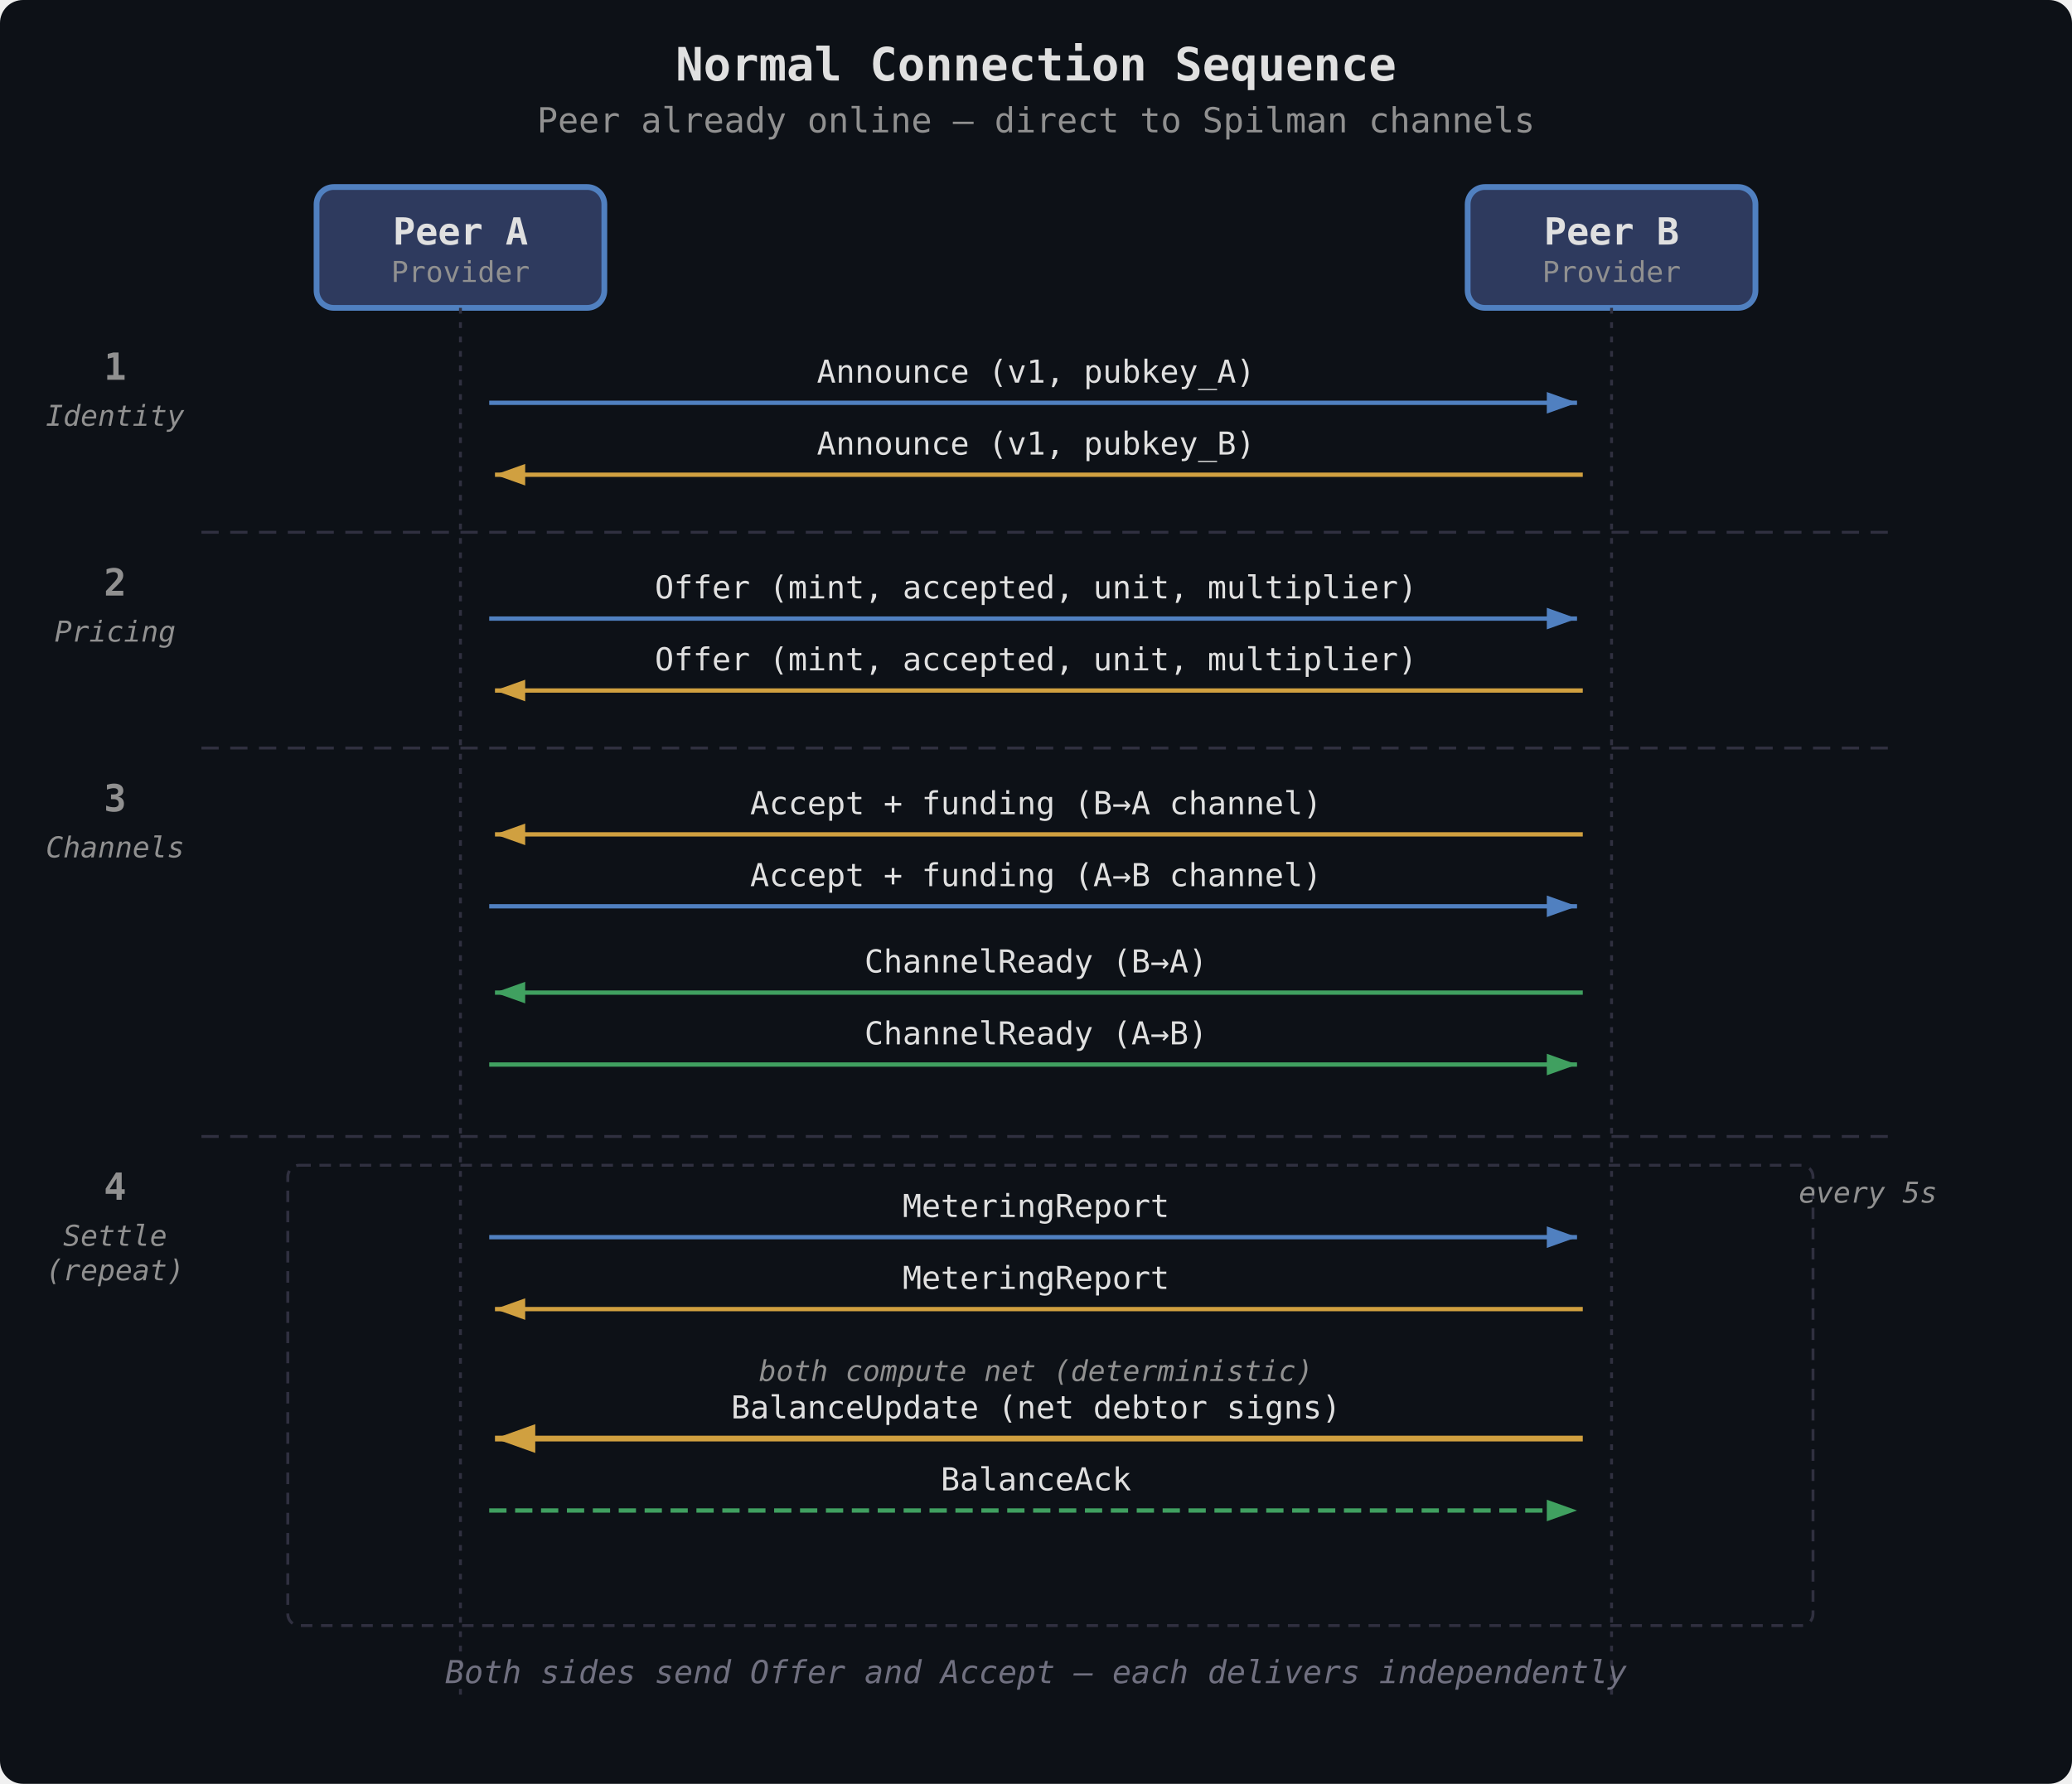
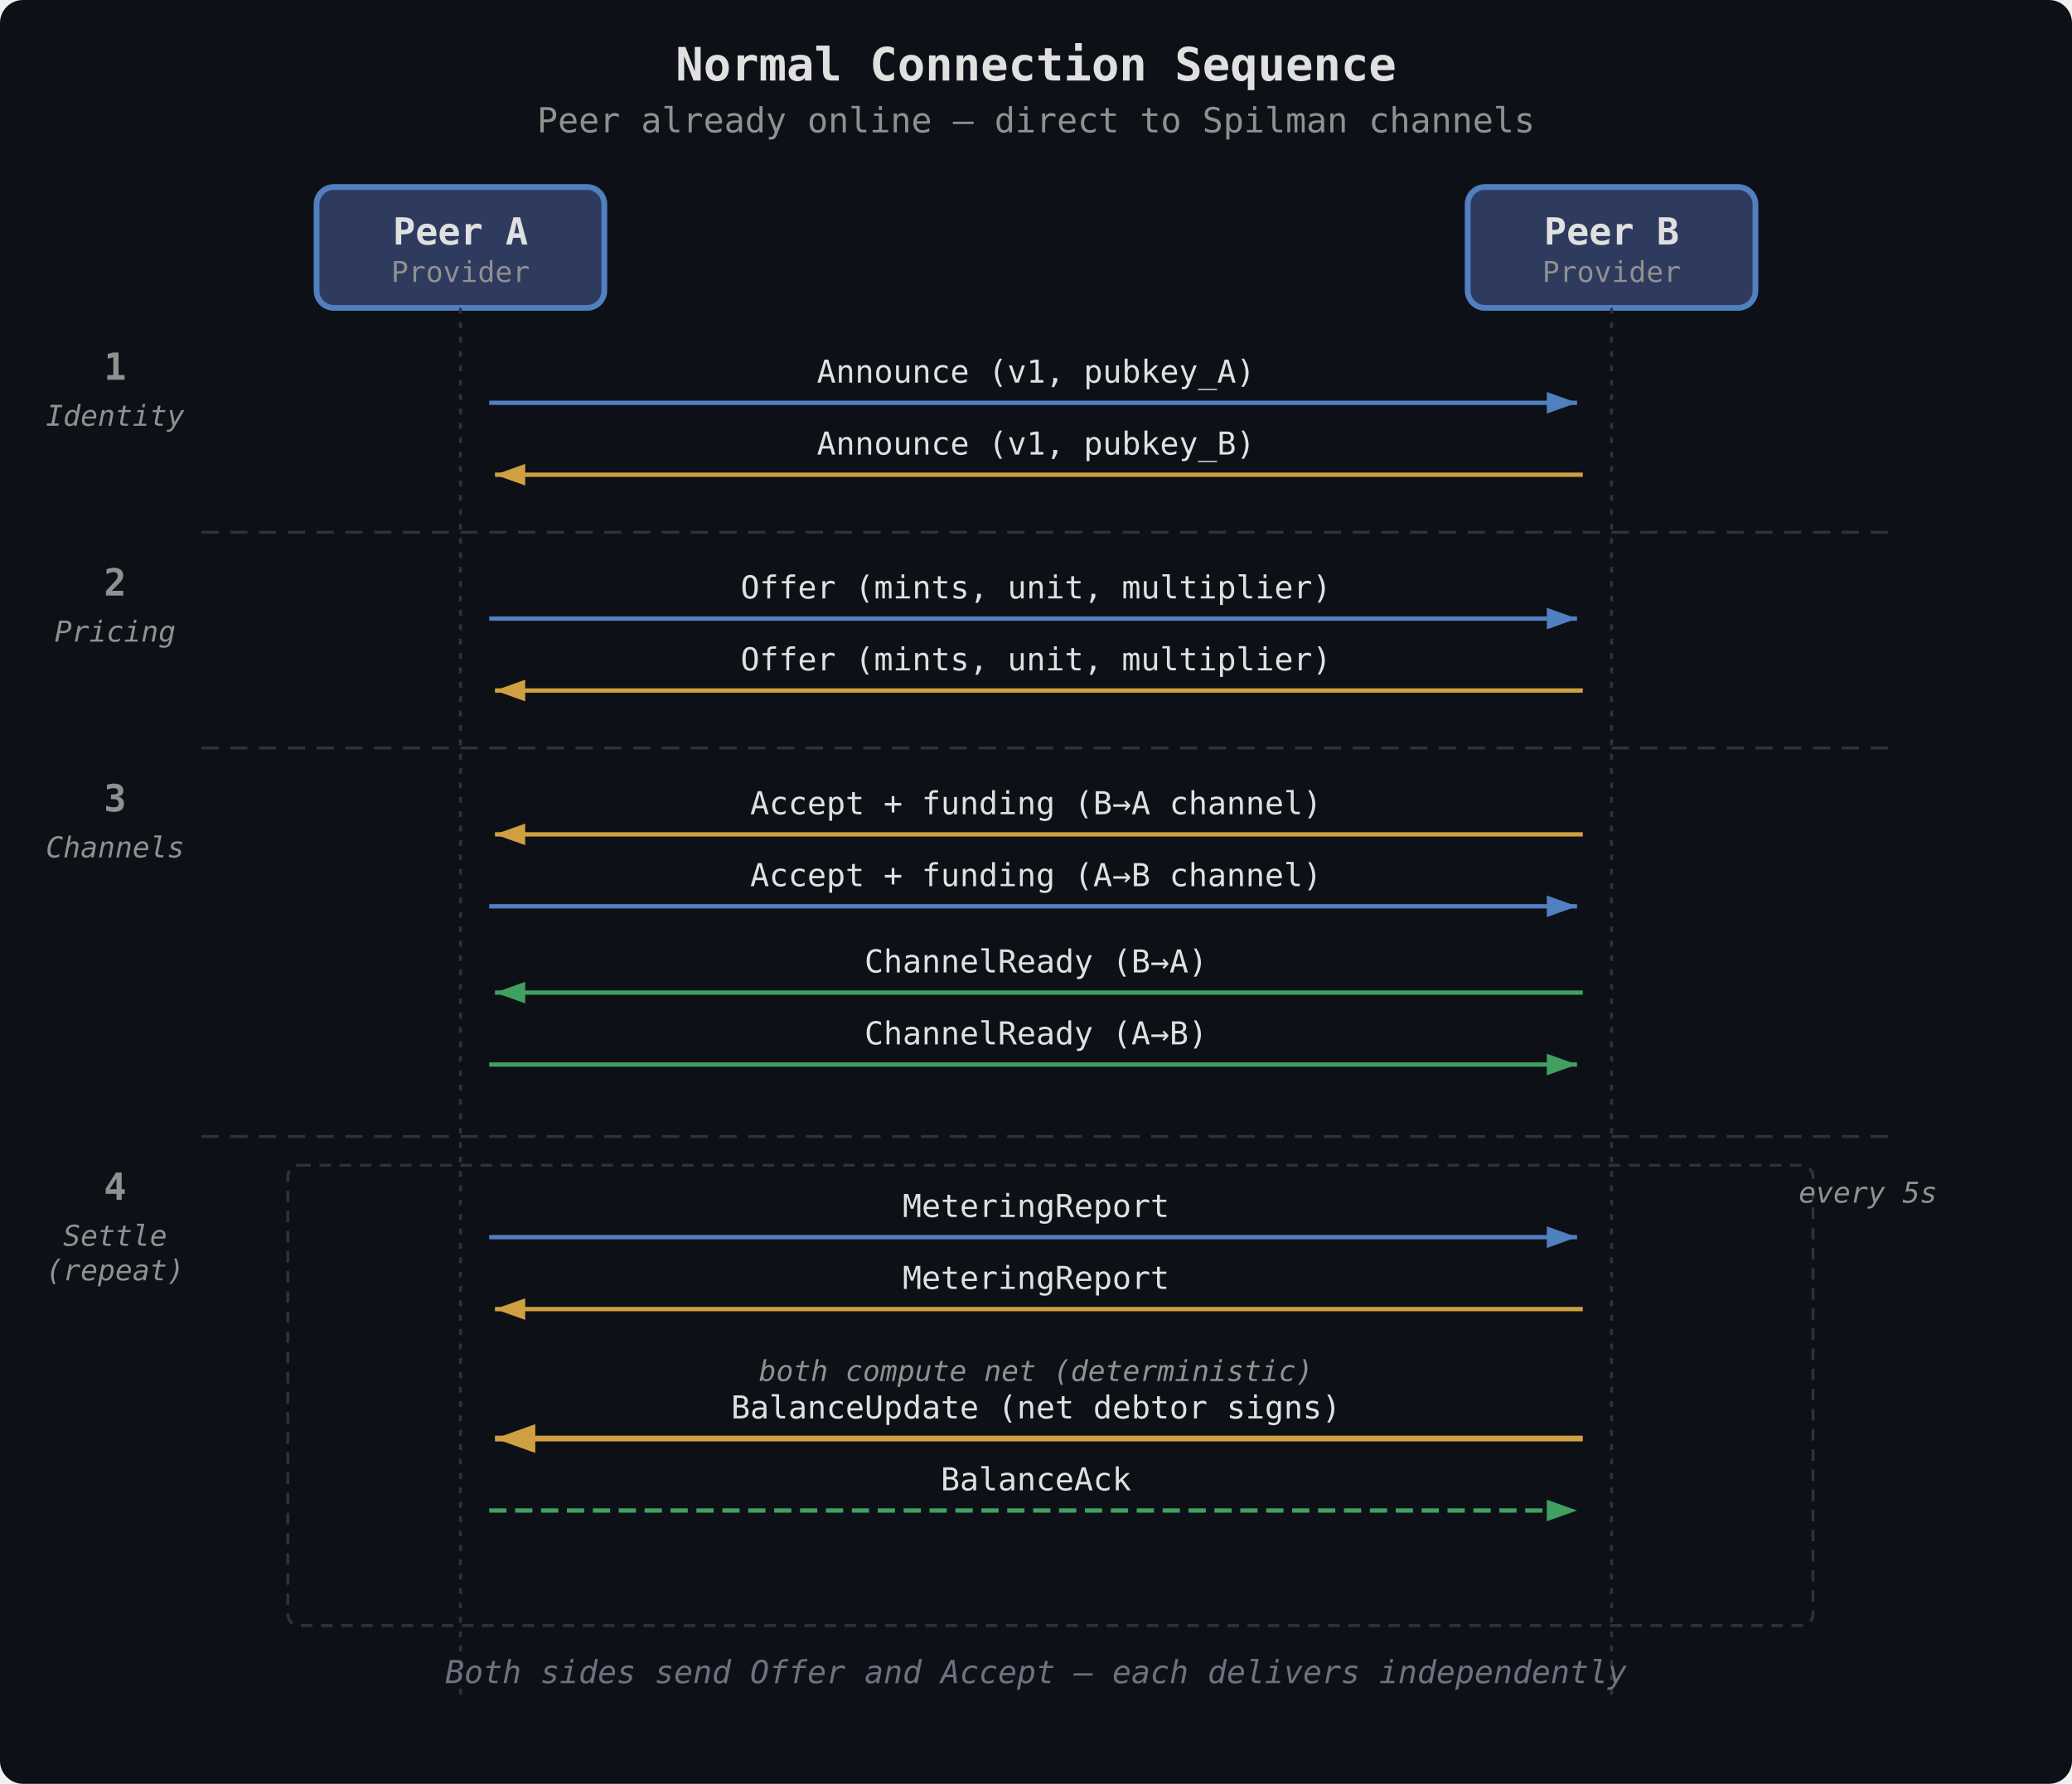
<svg xmlns="http://www.w3.org/2000/svg" viewBox="0 0 720 620" font-family="monospace" font-size="12">
  <style>
    text          { fill: #e0e0e0; }
    text.title    { font-size: 16px; font-weight: bold; }
    text.subtitle { font-size: 12px; fill: #909090; }
    text.nlabel   { font-size: 13px; font-weight: bold; }
    text.nrole    { font-size: 10px; fill: #909090; }
    text.plabel   { font-size: 13px; font-weight: bold; fill: #909090; }
    text.annot    { font-size: 10px; fill: #909090; font-style: italic; }
    text.alabel   { font-size: 11px; }
    text.caption  { font-size: 11px; fill: #707080; font-style: italic; }
    line.sep      { stroke: #303040; stroke-width: 1; stroke-dasharray: 6,4; }
    line.life     { stroke: #303040; stroke-width: 1; stroke-dasharray: 2,3; }

    .bg           { fill: #0d1117; }
    .callout      { fill: #151520; }
    .node         { fill: #2e3a5e; stroke: #5080c0; }

    @media (prefers-color-scheme: light) {
      text          { fill: #1f2328; }
      text.subtitle, text.nrole, text.plabel, text.annot, text.altlabel,
      text.elabel, text.mdesc, text.tlabel { fill: #656d76; }
      text.caption  { fill: #7c8186; }
      line.sep, line.life { stroke: #d1d9e0; }
      rect.alt      { stroke: #d1d9e0; }
      .bg           { fill: #ffffff; }
      .callout      { fill: #f6f8fa; }
      .node, rect.node { fill: #ddf4ff; stroke: #0969da; }
      rect.compute, rect.result { fill: #f6f8fa; }
    }
  </style>
  <defs>
    <marker id="aR" markerWidth="7" markerHeight="5" refX="7" refY="2.5" orient="auto">
      <polygon points="0,0 7,2.5 0,5" fill="#5080c0" />
    </marker>
    <marker id="aL" markerWidth="7" markerHeight="5" refX="7" refY="2.5" orient="auto">
      <polygon points="0,0 7,2.5 0,5" fill="#d0a040" />
    </marker>
    <marker id="aG" markerWidth="7" markerHeight="5" refX="7" refY="2.5" orient="auto">
      <polygon points="0,0 7,2.5 0,5" fill="#40a060" />
    </marker>
  </defs>
  <rect width="720" height="620" rx="8" class="bg" />
  <text x="360" y="28" text-anchor="middle" class="title">Normal Connection Sequence</text>
  <text x="360" y="46" text-anchor="middle" class="subtitle">Peer already online — direct to Spilman channels</text>
  <rect x="110" y="65" width="100" height="42" class="node" stroke-width="2" rx="6" />
  <text x="160" y="85" text-anchor="middle" class="nlabel">Peer A</text>
  <text x="160" y="98" text-anchor="middle" class="nrole">Provider</text>
  <rect x="510" y="65" width="100" height="42" class="node" stroke-width="2" rx="6" />
  <text x="560" y="85" text-anchor="middle" class="nlabel">Peer B</text>
  <text x="560" y="98" text-anchor="middle" class="nrole">Provider</text>
  <line x1="160" y1="107" x2="160" y2="590" class="life" />
  <line x1="560" y1="107" x2="560" y2="590" class="life" />
  <text x="40" y="132" text-anchor="middle" class="plabel">1</text>
  <text x="40" y="148" text-anchor="middle" class="annot">Identity</text>
  <line x1="170" y1="140" x2="548" y2="140" stroke="#5080c0" stroke-width="1.5" marker-end="url(#aR)" />
  <text x="360" y="133" text-anchor="middle" class="alabel" fill="#5080c0">Announce (v1, pubkey_A)</text>
  <line x1="550" y1="165" x2="172" y2="165" stroke="#d0a040" stroke-width="1.5" marker-end="url(#aL)" />
  <text x="360" y="158" text-anchor="middle" class="alabel" fill="#d0a040">Announce (v1, pubkey_B)</text>
  <line x1="70" y1="185" x2="660" y2="185" class="sep" />
  <text x="40" y="207" text-anchor="middle" class="plabel">2</text>
  <text x="40" y="223" text-anchor="middle" class="annot">Pricing</text>
  <line x1="170" y1="215" x2="548" y2="215" stroke="#5080c0" stroke-width="1.5" marker-end="url(#aR)" />
-   <text x="360" y="208" text-anchor="middle" class="alabel" fill="#5080c0">Offer (mint, accepted, unit, multiplier)</text>
+   <text x="360" y="208" text-anchor="middle" class="alabel" fill="#5080c0">Offer (mints, unit, multiplier)</text>
  <line x1="550" y1="240" x2="172" y2="240" stroke="#d0a040" stroke-width="1.5" marker-end="url(#aL)" />
-   <text x="360" y="233" text-anchor="middle" class="alabel" fill="#d0a040">Offer (mint, accepted, unit, multiplier)</text>
+   <text x="360" y="233" text-anchor="middle" class="alabel" fill="#d0a040">Offer (mints, unit, multiplier)</text>
  <line x1="70" y1="260" x2="660" y2="260" class="sep" />
  <text x="40" y="282" text-anchor="middle" class="plabel">3</text>
  <text x="40" y="298" text-anchor="middle" class="annot">Channels</text>
  <line x1="550" y1="290" x2="172" y2="290" stroke="#d0a040" stroke-width="1.5" marker-end="url(#aL)" />
  <text x="360" y="283" text-anchor="middle" class="alabel" fill="#d0a040">Accept + funding (B→A channel)</text>
  <line x1="170" y1="315" x2="548" y2="315" stroke="#5080c0" stroke-width="1.5" marker-end="url(#aR)" />
  <text x="360" y="308" text-anchor="middle" class="alabel" fill="#5080c0">Accept + funding (A→B channel)</text>
  <line x1="550" y1="345" x2="172" y2="345" stroke="#40a060" stroke-width="1.5" marker-end="url(#aG)" />
  <text x="360" y="338" text-anchor="middle" class="alabel" fill="#40a060">ChannelReady (B→A)</text>
  <line x1="170" y1="370" x2="548" y2="370" stroke="#40a060" stroke-width="1.5" marker-end="url(#aG)" />
  <text x="360" y="363" text-anchor="middle" class="alabel" fill="#40a060">ChannelReady (A→B)</text>
  <line x1="70" y1="395" x2="660" y2="395" class="sep" />
  <text x="40" y="417" text-anchor="middle" class="plabel">4</text>
  <text x="40" y="433" text-anchor="middle" class="annot">Settle</text>
  <text x="40" y="445" text-anchor="middle" class="annot">(repeat)</text>
  <rect x="100" y="405" width="530" height="160" rx="4" fill="none" stroke="#303040" stroke-width="1" stroke-dasharray="4,3" />
  <text x="625" y="418" text-anchor="start" class="annot">every 5s</text>
  <line x1="170" y1="430" x2="548" y2="430" stroke="#5080c0" stroke-width="1.5" marker-end="url(#aR)" />
  <text x="360" y="423" text-anchor="middle" class="alabel" fill="#5080c0">MeteringReport</text>
  <line x1="550" y1="455" x2="172" y2="455" stroke="#d0a040" stroke-width="1.5" marker-end="url(#aL)" />
  <text x="360" y="448" text-anchor="middle" class="alabel" fill="#d0a040">MeteringReport</text>
  <text x="360" y="480" text-anchor="middle" class="annot">both compute net (deterministic)</text>
  <line x1="550" y1="500" x2="172" y2="500" stroke="#d0a040" stroke-width="2" marker-end="url(#aL)" />
  <text x="360" y="493" text-anchor="middle" class="alabel" fill="#d0a040">BalanceUpdate (net debtor signs)</text>
  <line x1="170" y1="525" x2="548" y2="525" stroke="#40a060" stroke-width="1.5" stroke-dasharray="6,3" marker-end="url(#aG)" />
  <text x="360" y="518" text-anchor="middle" class="alabel" fill="#40a060">BalanceAck</text>
  <text x="360" y="585" text-anchor="middle" class="caption">Both sides send Offer and Accept — each delivers independently</text>
</svg>
